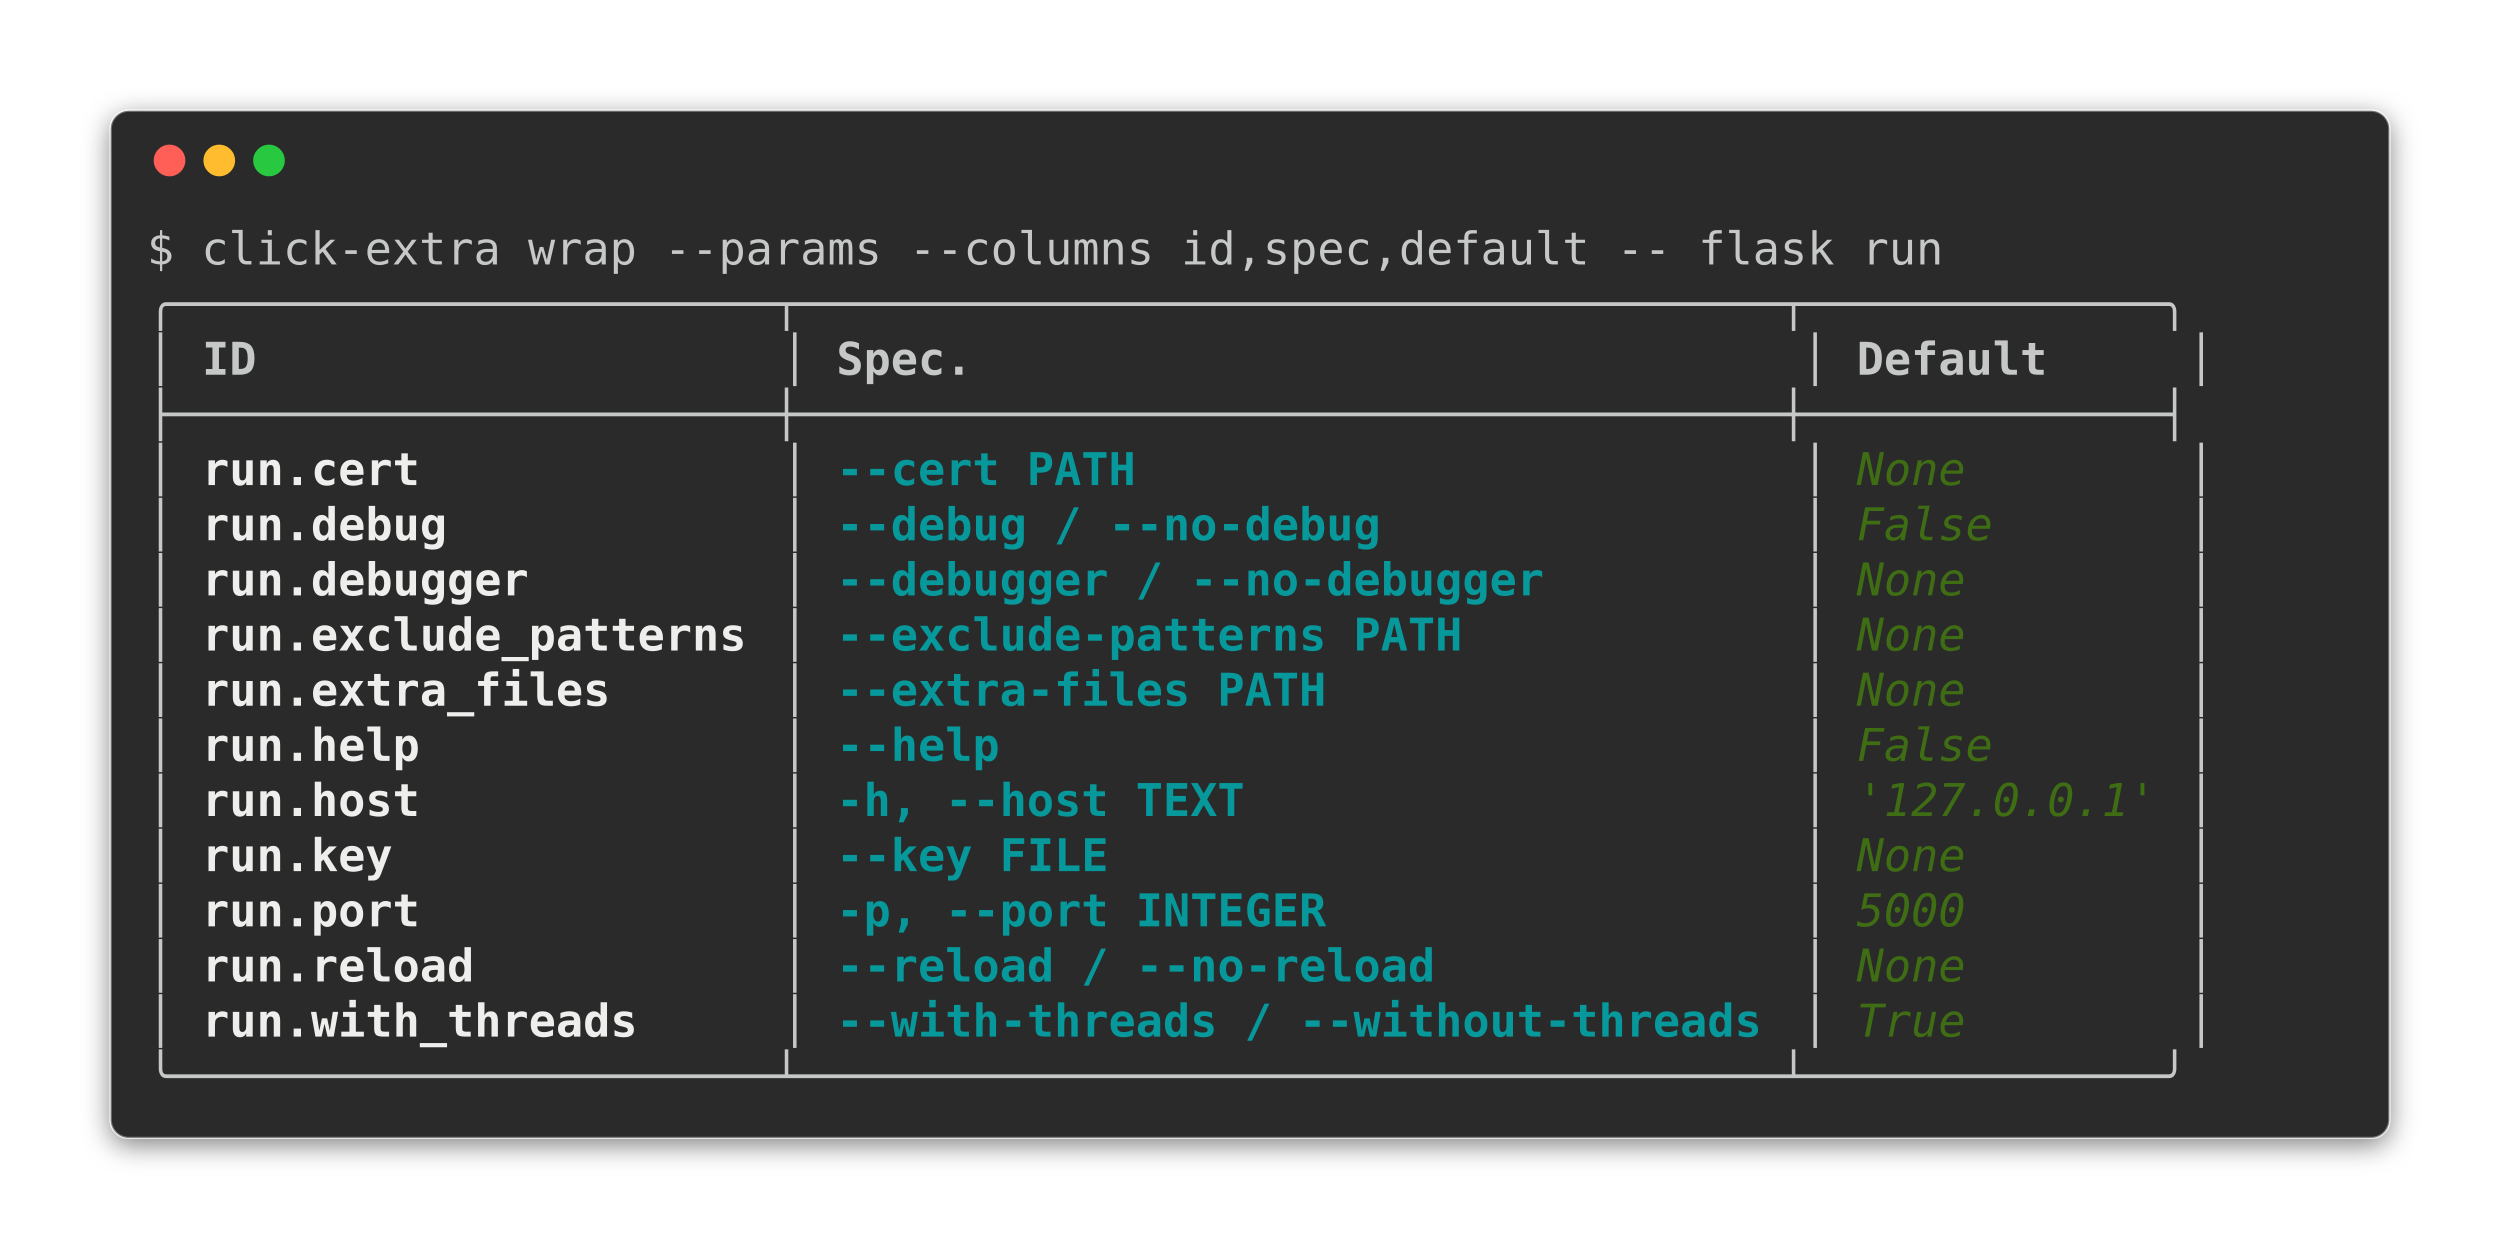
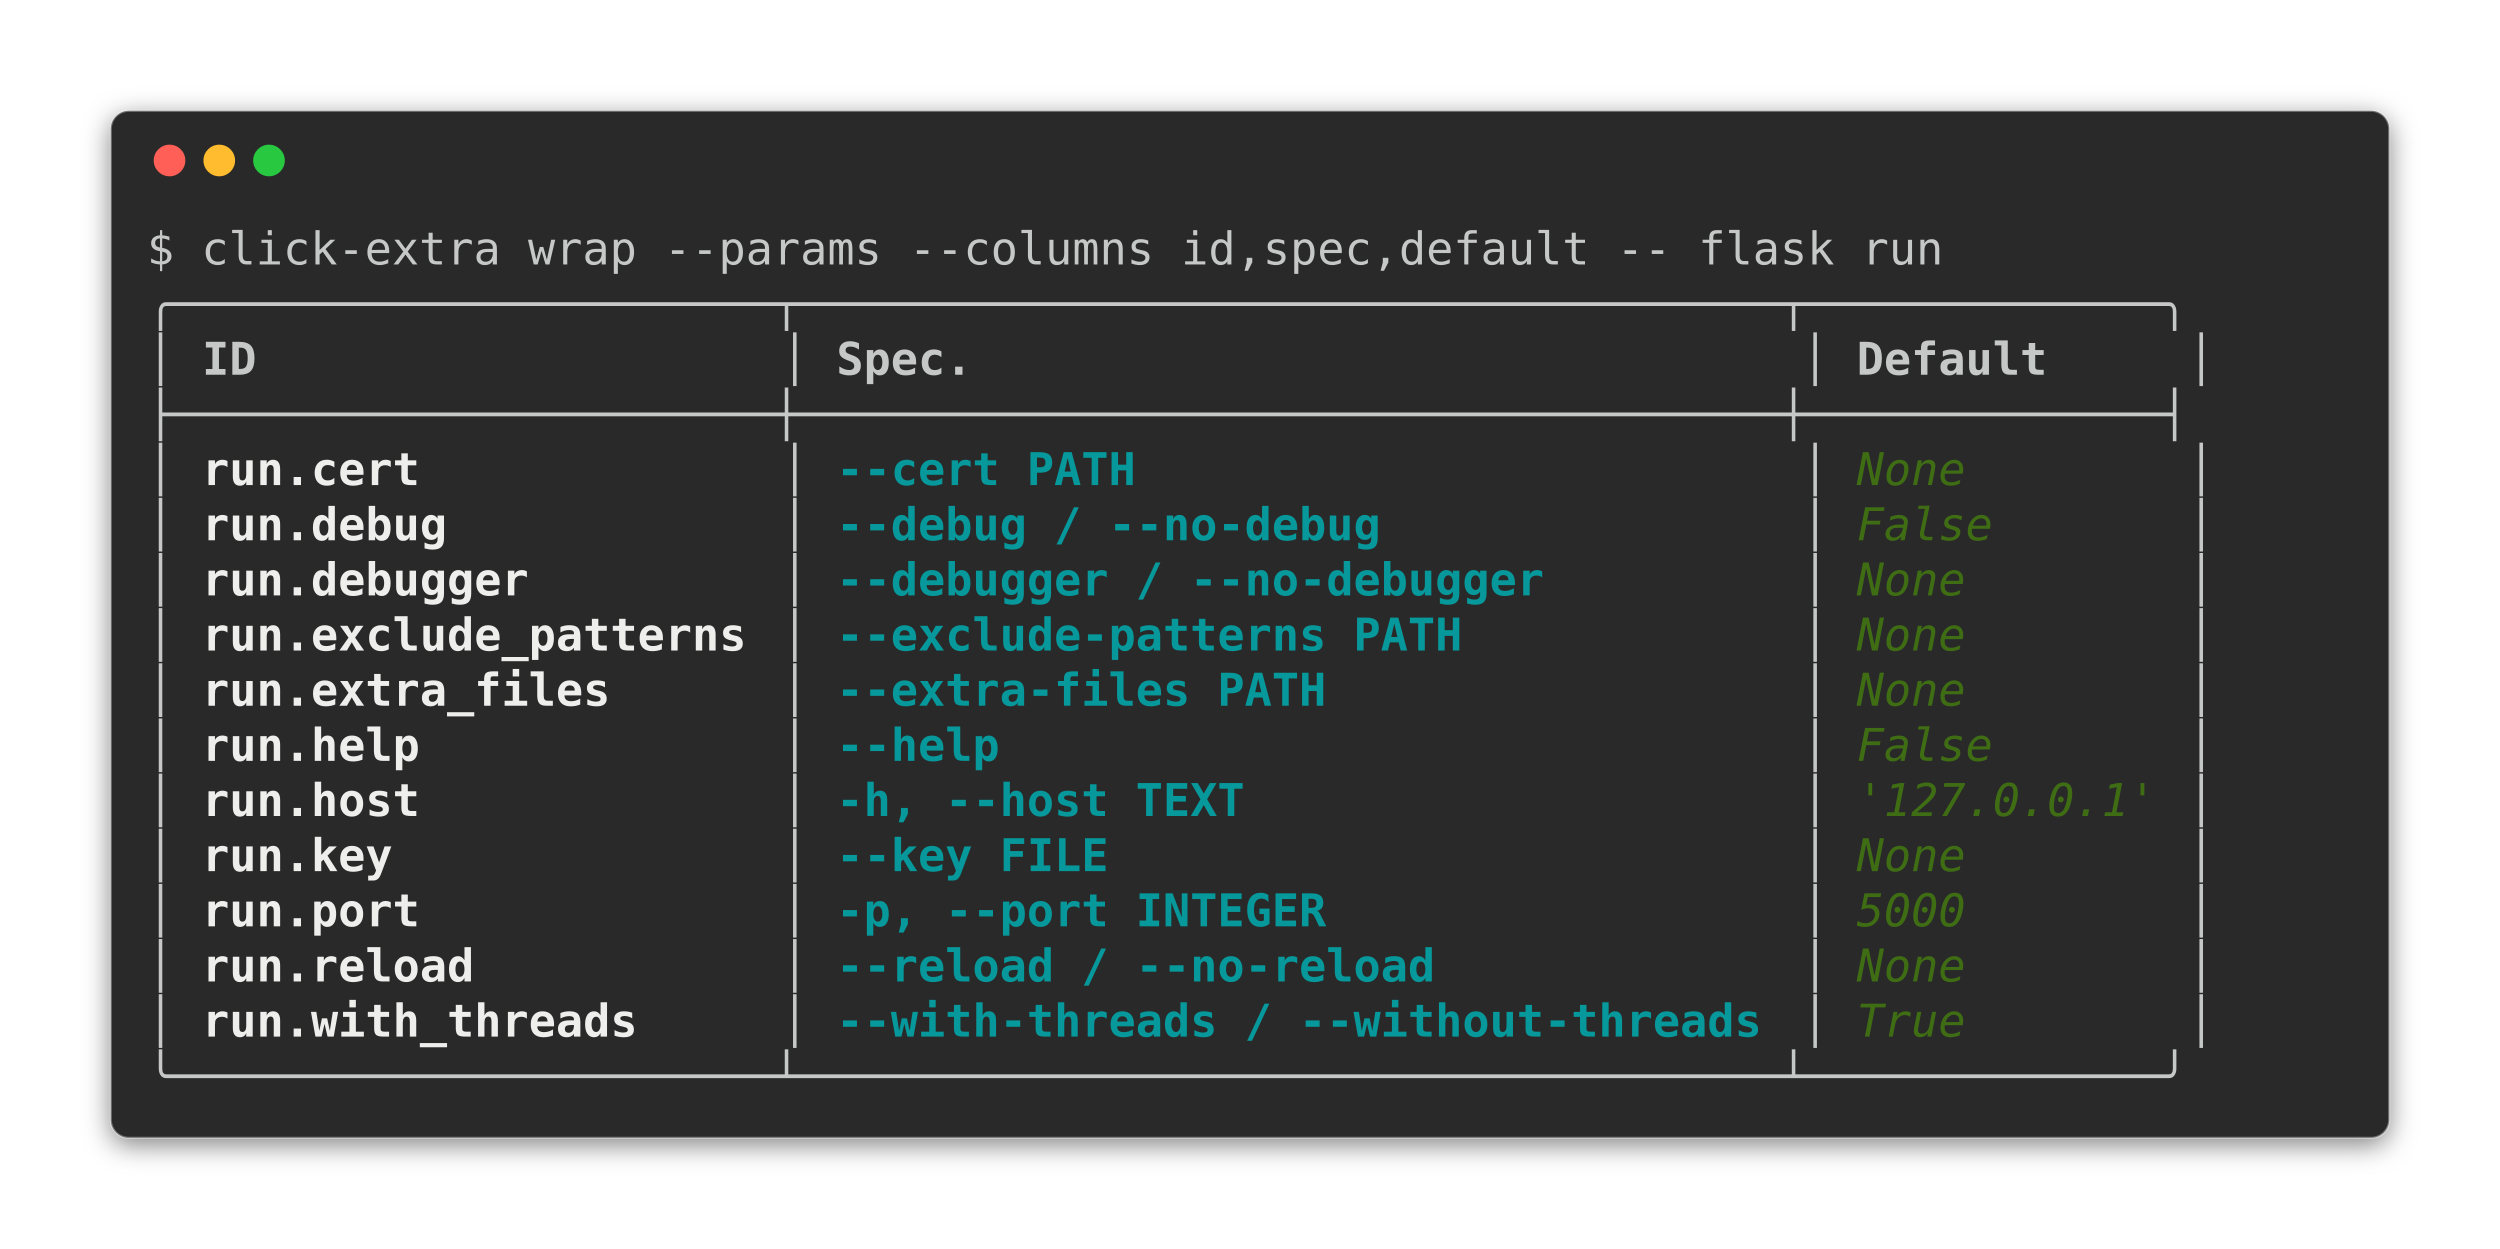
<svg xmlns="http://www.w3.org/2000/svg" viewBox="0 0 1106 552.4">
  <style>
    .wrap-flask-params-screen-matrix {
        font-family: 'Fira Code', 'Cascadia Code', Menlo, Consolas, monospace;
        font-size: 20px;
        line-height: 24.4px;
        font-variant-east-asian: full-width;
    }
    .wrap-flask-params-screen-title {
        font-size: 18px;
        font-weight: bold;
        font-family: 'Fira Code', 'Cascadia Code', Menlo, Consolas, monospace;
    }
    .wrap-flask-params-screen-r1 { fill: #c5c8c6 }
    .wrap-flask-params-screen-r2 { fill: #c5c8c6;font-weight: bold }
    .wrap-flask-params-screen-r3 { fill: #eeeeec;font-weight: bold }
    .wrap-flask-params-screen-r4 { fill: #06989a;font-weight: bold }
    .wrap-flask-params-screen-r5 { fill: #3f6d14;font-style: italic }
</style>
  <defs>
    <clipPath id="wrap-flask-params-screen-clip">
      <rect x="0" y="0" width="976" height="390.4" />
    </clipPath>
    <filter id="wrap-flask-params-screen-shadow" x="-50%" y="-50%" width="200%" height="200%">
-       <feDropShadow dx="0" dy="3" stdDeviation="6" flood-color="rgba(0,0,0,0.5)" />
+       <feGaussianBlur in="SourceAlpha" stdDeviation="6" />
+       <feOffset dx="0" dy="3" result="cast" />
+       <feFlood flood-color="rgba(0,0,0,0.5)" />
+       <feComposite in2="cast" operator="in" />
    </filter>
  </defs>
-   <rect fill="#292929" stroke="rgba(255,255,255,0.35)" stroke-width="1" x="49" y="49" width="1008" height="454.4" rx="8" filter="url(#wrap-flask-params-screen-shadow)" />
+   <rect filter="url(#wrap-flask-params-screen-shadow)" x="49" y="49" width="1008" height="454.4" rx="8" />
+   <rect fill="#292929" stroke="rgba(255,255,255,0.35)" stroke-width="1" x="49" y="49" width="1008" height="454.4" rx="8" />
  <g transform="translate(49, 49)">
    <g transform="translate(26,22)">
      <circle cx="0" cy="0" r="7" fill="#ff5f57" />
      <circle cx="22" cy="0" r="7" fill="#febc2e" />
      <circle cx="44" cy="0" r="7" fill="#28c840" />
    </g>
  </g>
  <g transform="translate(65, 97)" clip-path="url(#wrap-flask-params-screen-clip)">
-     <g class="wrap-flask-params-screen-matrix">
+     <g class="wrap-flask-params-screen-matrix" font-family="'Fira Code', 'Cascadia Code', Menlo, Consolas, monospace" font-size="20" fill="#c5c8c6">
      <text class="wrap-flask-params-screen-r1" x="0" y="20" textLength="805.2">$ click-extra wrap --params --columns id,spec,default -- flask run</text>
      <text class="wrap-flask-params-screen-r1" x="0" y="44.4" textLength="915">╭──────────────────────┬────────────────────────────────────┬─────────────╮</text>
      <text class="wrap-flask-params-screen-r1" x="0" y="68.8" textLength="12.2">│</text>
      <text class="wrap-flask-params-screen-r2" x="24.4" y="68.8" textLength="24.4">ID</text>
      <text class="wrap-flask-params-screen-r1" x="280.6" y="68.8" textLength="12.2">│</text>
      <text class="wrap-flask-params-screen-r2" x="305" y="68.8" textLength="61">Spec.</text>
      <text class="wrap-flask-params-screen-r1" x="732" y="68.8" textLength="12.2">│</text>
      <text class="wrap-flask-params-screen-r2" x="756.4" y="68.8" textLength="85.4">Default</text>
      <text class="wrap-flask-params-screen-r1" x="902.8" y="68.8" textLength="12.2">│</text>
      <text class="wrap-flask-params-screen-r1" x="0" y="93.2" textLength="915">├──────────────────────┼────────────────────────────────────┼─────────────┤</text>
      <text class="wrap-flask-params-screen-r1" x="0" y="117.6" textLength="12.2">│</text>
      <text class="wrap-flask-params-screen-r3" x="24.4" y="117.6" textLength="97.6">run.cert</text>
      <text class="wrap-flask-params-screen-r1" x="280.6" y="117.6" textLength="12.2">│</text>
      <text class="wrap-flask-params-screen-r4" x="305" y="117.6" textLength="134.2">--cert PATH</text>
      <text class="wrap-flask-params-screen-r1" x="732" y="117.6" textLength="12.2">│</text>
      <text class="wrap-flask-params-screen-r5" x="756.4" y="117.6" textLength="48.8">None</text>
      <text class="wrap-flask-params-screen-r1" x="902.8" y="117.6" textLength="12.2">│</text>
      <text class="wrap-flask-params-screen-r1" x="0" y="142" textLength="12.2">│</text>
      <text class="wrap-flask-params-screen-r3" x="24.4" y="142" textLength="109.8">run.debug</text>
      <text class="wrap-flask-params-screen-r1" x="280.6" y="142" textLength="12.2">│</text>
      <text class="wrap-flask-params-screen-r4" x="305" y="142" textLength="244">--debug / --no-debug</text>
      <text class="wrap-flask-params-screen-r1" x="732" y="142" textLength="12.2">│</text>
      <text class="wrap-flask-params-screen-r5" x="756.4" y="142" textLength="61">False</text>
      <text class="wrap-flask-params-screen-r1" x="902.8" y="142" textLength="12.2">│</text>
      <text class="wrap-flask-params-screen-r1" x="0" y="166.4" textLength="12.2">│</text>
      <text class="wrap-flask-params-screen-r3" x="24.4" y="166.4" textLength="146.4">run.debugger</text>
      <text class="wrap-flask-params-screen-r1" x="280.6" y="166.4" textLength="12.2">│</text>
      <text class="wrap-flask-params-screen-r4" x="305" y="166.4" textLength="317.2">--debugger / --no-debugger</text>
      <text class="wrap-flask-params-screen-r1" x="732" y="166.4" textLength="12.2">│</text>
      <text class="wrap-flask-params-screen-r5" x="756.4" y="166.4" textLength="48.8">None</text>
      <text class="wrap-flask-params-screen-r1" x="902.8" y="166.4" textLength="12.2">│</text>
      <text class="wrap-flask-params-screen-r1" x="0" y="190.8" textLength="12.2">│</text>
      <text class="wrap-flask-params-screen-r3" x="24.4" y="190.8" textLength="244">run.exclude_patterns</text>
      <text class="wrap-flask-params-screen-r1" x="280.6" y="190.8" textLength="12.2">│</text>
      <text class="wrap-flask-params-screen-r4" x="305" y="190.8" textLength="280.6">--exclude-patterns PATH</text>
      <text class="wrap-flask-params-screen-r1" x="732" y="190.8" textLength="12.2">│</text>
      <text class="wrap-flask-params-screen-r5" x="756.4" y="190.8" textLength="48.8">None</text>
      <text class="wrap-flask-params-screen-r1" x="902.8" y="190.8" textLength="12.2">│</text>
      <text class="wrap-flask-params-screen-r1" x="0" y="215.2" textLength="12.2">│</text>
      <text class="wrap-flask-params-screen-r3" x="24.4" y="215.2" textLength="183">run.extra_files</text>
      <text class="wrap-flask-params-screen-r1" x="280.6" y="215.2" textLength="12.2">│</text>
      <text class="wrap-flask-params-screen-r4" x="305" y="215.2" textLength="219.6">--extra-files PATH</text>
      <text class="wrap-flask-params-screen-r1" x="732" y="215.2" textLength="12.2">│</text>
      <text class="wrap-flask-params-screen-r5" x="756.4" y="215.2" textLength="48.8">None</text>
      <text class="wrap-flask-params-screen-r1" x="902.8" y="215.2" textLength="12.2">│</text>
      <text class="wrap-flask-params-screen-r1" x="0" y="239.6" textLength="12.2">│</text>
      <text class="wrap-flask-params-screen-r3" x="24.4" y="239.6" textLength="97.6">run.help</text>
      <text class="wrap-flask-params-screen-r1" x="280.6" y="239.6" textLength="12.2">│</text>
      <text class="wrap-flask-params-screen-r4" x="305" y="239.6" textLength="73.2">--help</text>
      <text class="wrap-flask-params-screen-r1" x="732" y="239.6" textLength="12.2">│</text>
      <text class="wrap-flask-params-screen-r5" x="756.4" y="239.6" textLength="61">False</text>
      <text class="wrap-flask-params-screen-r1" x="902.8" y="239.6" textLength="12.2">│</text>
      <text class="wrap-flask-params-screen-r1" x="0" y="264" textLength="12.2">│</text>
      <text class="wrap-flask-params-screen-r3" x="24.4" y="264" textLength="97.6">run.host</text>
      <text class="wrap-flask-params-screen-r1" x="280.6" y="264" textLength="12.2">│</text>
      <text class="wrap-flask-params-screen-r4" x="305" y="264" textLength="183">-h, --host TEXT</text>
      <text class="wrap-flask-params-screen-r1" x="732" y="264" textLength="12.2">│</text>
      <text class="wrap-flask-params-screen-r5" x="756.4" y="264" textLength="134.2">'127.0.0.1'</text>
      <text class="wrap-flask-params-screen-r1" x="902.8" y="264" textLength="12.2">│</text>
      <text class="wrap-flask-params-screen-r1" x="0" y="288.4" textLength="12.2">│</text>
      <text class="wrap-flask-params-screen-r3" x="24.4" y="288.4" textLength="85.4">run.key</text>
      <text class="wrap-flask-params-screen-r1" x="280.6" y="288.4" textLength="12.2">│</text>
      <text class="wrap-flask-params-screen-r4" x="305" y="288.4" textLength="122">--key FILE</text>
      <text class="wrap-flask-params-screen-r1" x="732" y="288.4" textLength="12.2">│</text>
      <text class="wrap-flask-params-screen-r5" x="756.4" y="288.4" textLength="48.8">None</text>
      <text class="wrap-flask-params-screen-r1" x="902.8" y="288.4" textLength="12.2">│</text>
      <text class="wrap-flask-params-screen-r1" x="0" y="312.8" textLength="12.2">│</text>
      <text class="wrap-flask-params-screen-r3" x="24.4" y="312.8" textLength="97.6">run.port</text>
      <text class="wrap-flask-params-screen-r1" x="280.6" y="312.8" textLength="12.2">│</text>
      <text class="wrap-flask-params-screen-r4" x="305" y="312.8" textLength="219.6">-p, --port INTEGER</text>
      <text class="wrap-flask-params-screen-r1" x="732" y="312.8" textLength="12.2">│</text>
      <text class="wrap-flask-params-screen-r5" x="756.4" y="312.8" textLength="48.8">5000</text>
      <text class="wrap-flask-params-screen-r1" x="902.8" y="312.8" textLength="12.2">│</text>
      <text class="wrap-flask-params-screen-r1" x="0" y="337.2" textLength="12.2">│</text>
      <text class="wrap-flask-params-screen-r3" x="24.4" y="337.2" textLength="122">run.reload</text>
      <text class="wrap-flask-params-screen-r1" x="280.6" y="337.2" textLength="12.2">│</text>
      <text class="wrap-flask-params-screen-r4" x="305" y="337.2" textLength="268.4">--reload / --no-reload</text>
      <text class="wrap-flask-params-screen-r1" x="732" y="337.2" textLength="12.2">│</text>
      <text class="wrap-flask-params-screen-r5" x="756.4" y="337.2" textLength="48.8">None</text>
      <text class="wrap-flask-params-screen-r1" x="902.8" y="337.2" textLength="12.2">│</text>
      <text class="wrap-flask-params-screen-r1" x="0" y="361.6" textLength="12.2">│</text>
      <text class="wrap-flask-params-screen-r3" x="24.4" y="361.6" textLength="195.2">run.with_threads</text>
      <text class="wrap-flask-params-screen-r1" x="280.6" y="361.6" textLength="12.2">│</text>
      <text class="wrap-flask-params-screen-r4" x="305" y="361.6" textLength="414.8">--with-threads / --without-threads</text>
      <text class="wrap-flask-params-screen-r1" x="732" y="361.6" textLength="12.2">│</text>
      <text class="wrap-flask-params-screen-r5" x="756.4" y="361.6" textLength="48.8">True</text>
      <text class="wrap-flask-params-screen-r1" x="902.8" y="361.6" textLength="12.2">│</text>
      <text class="wrap-flask-params-screen-r1" x="0" y="386" textLength="915">╰──────────────────────┴────────────────────────────────────┴─────────────╯</text>
    </g>
  </g>
</svg>
